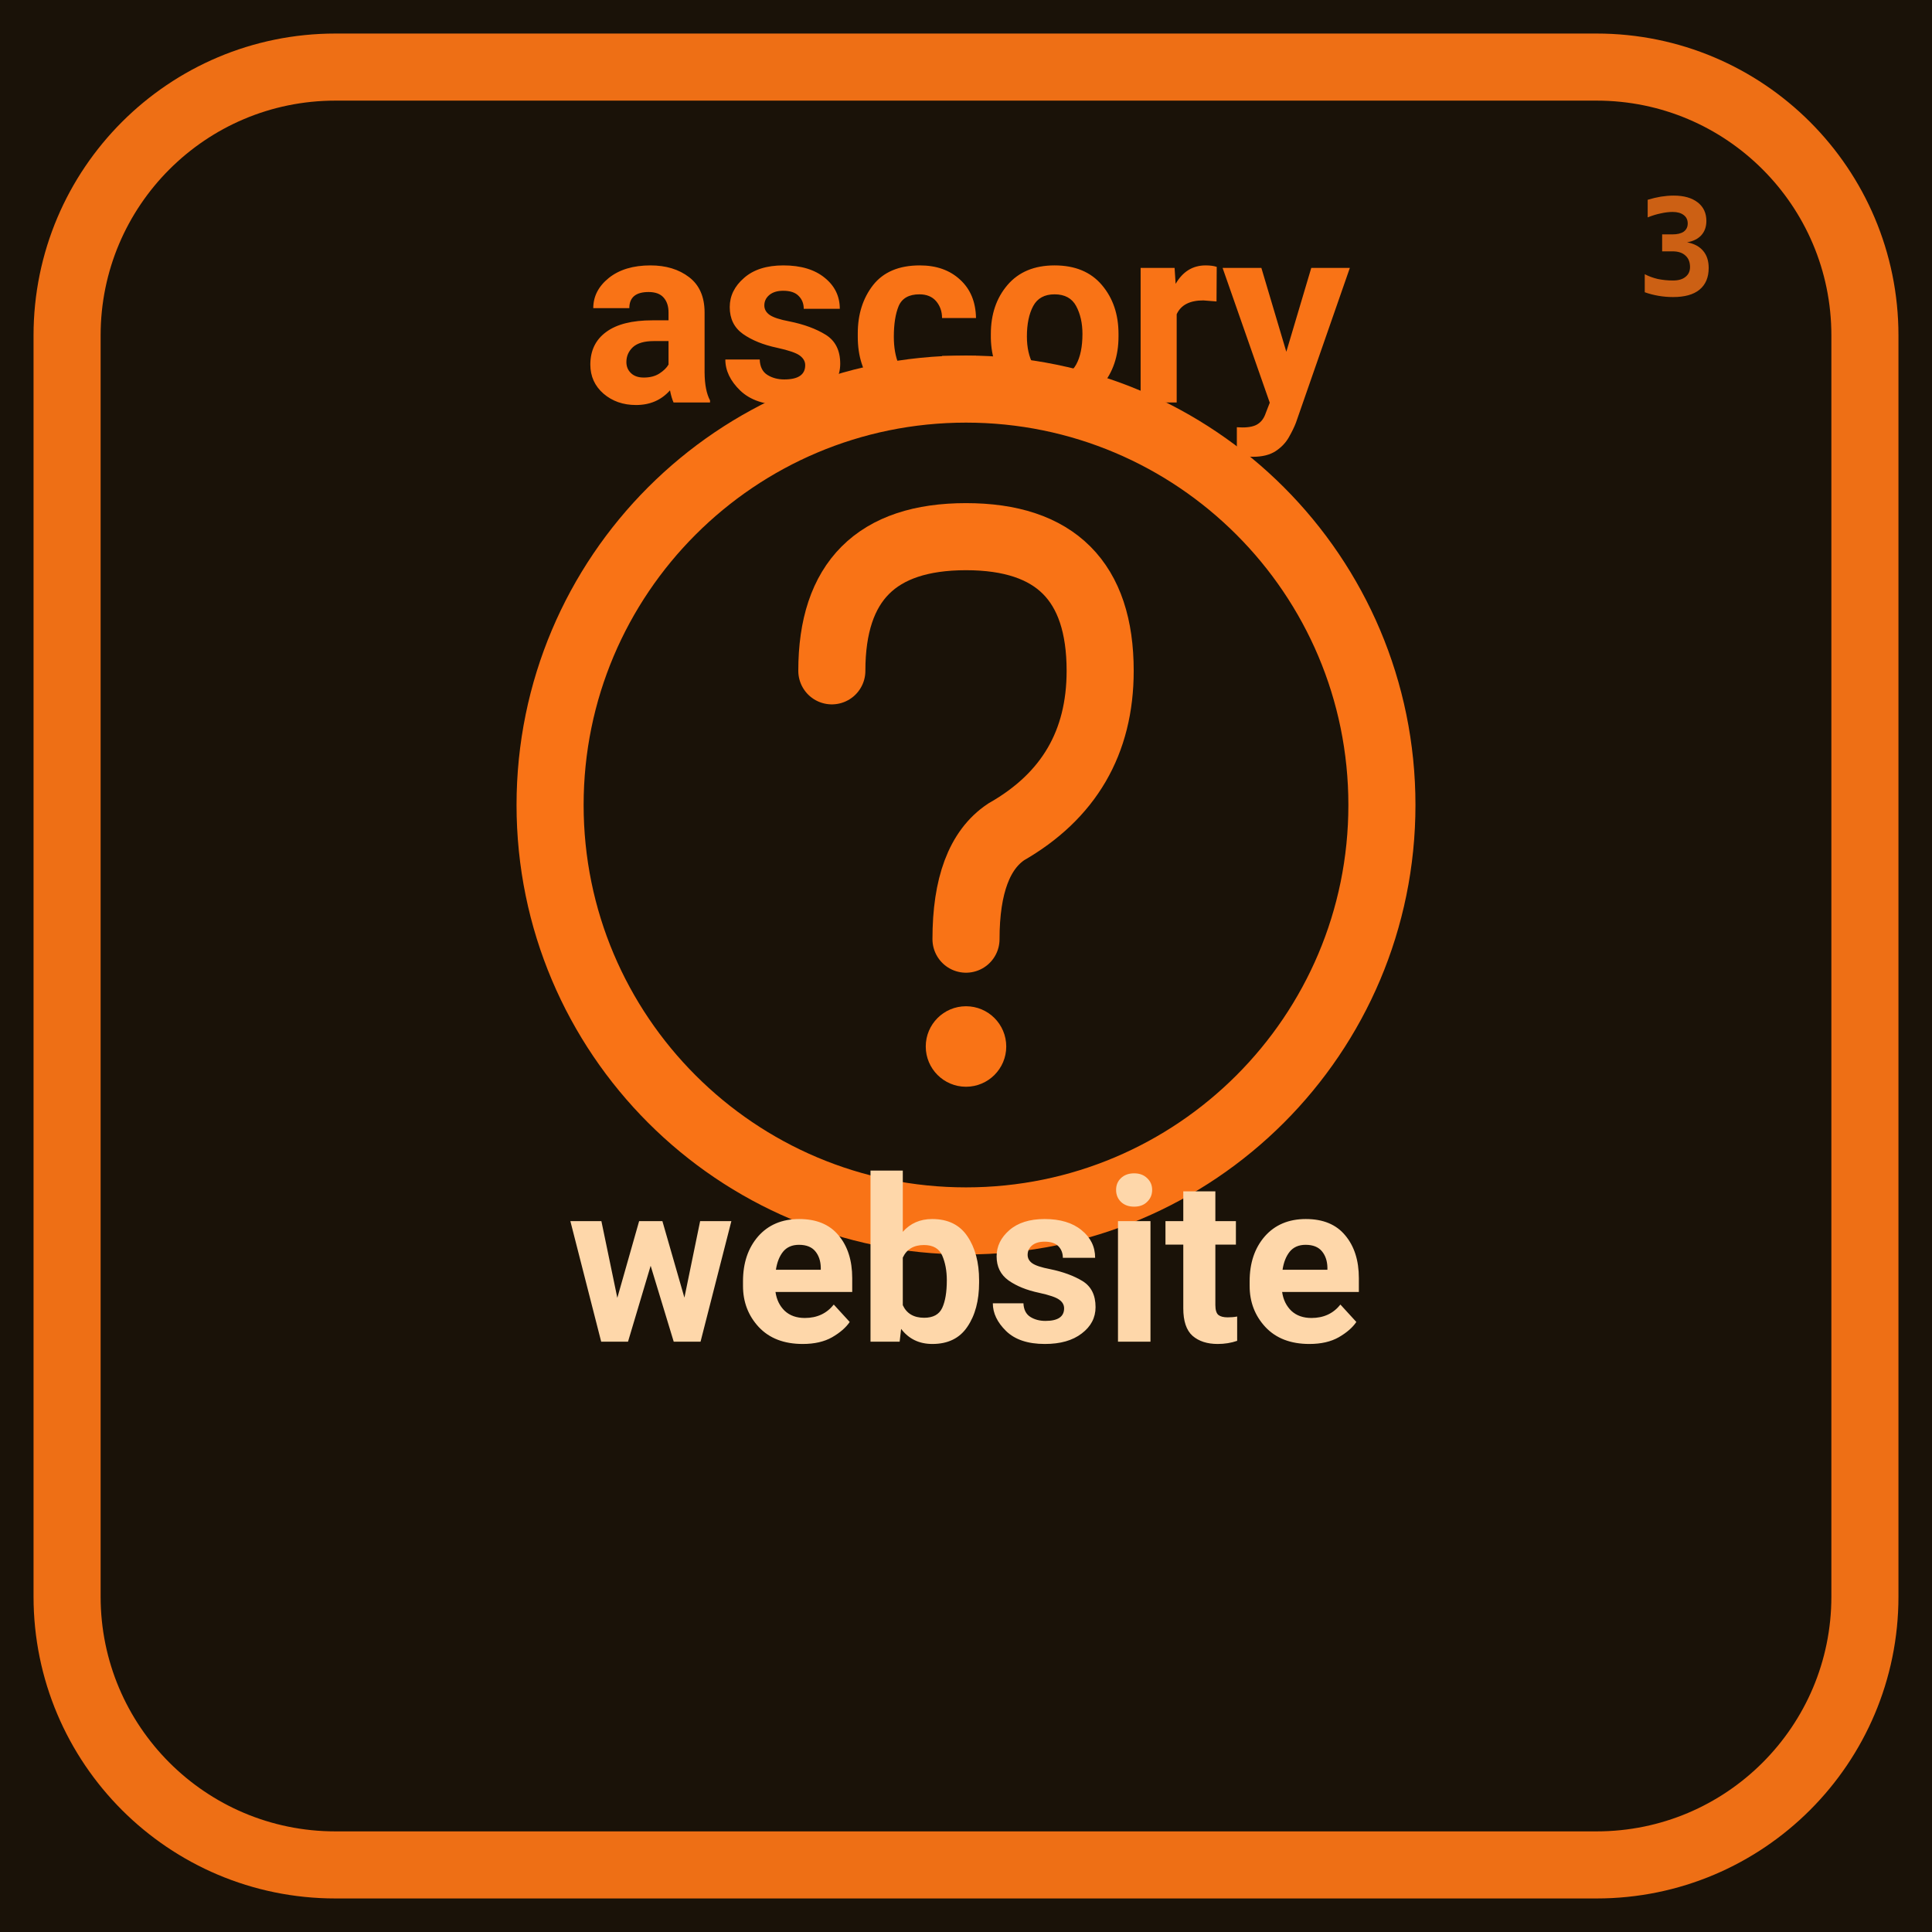
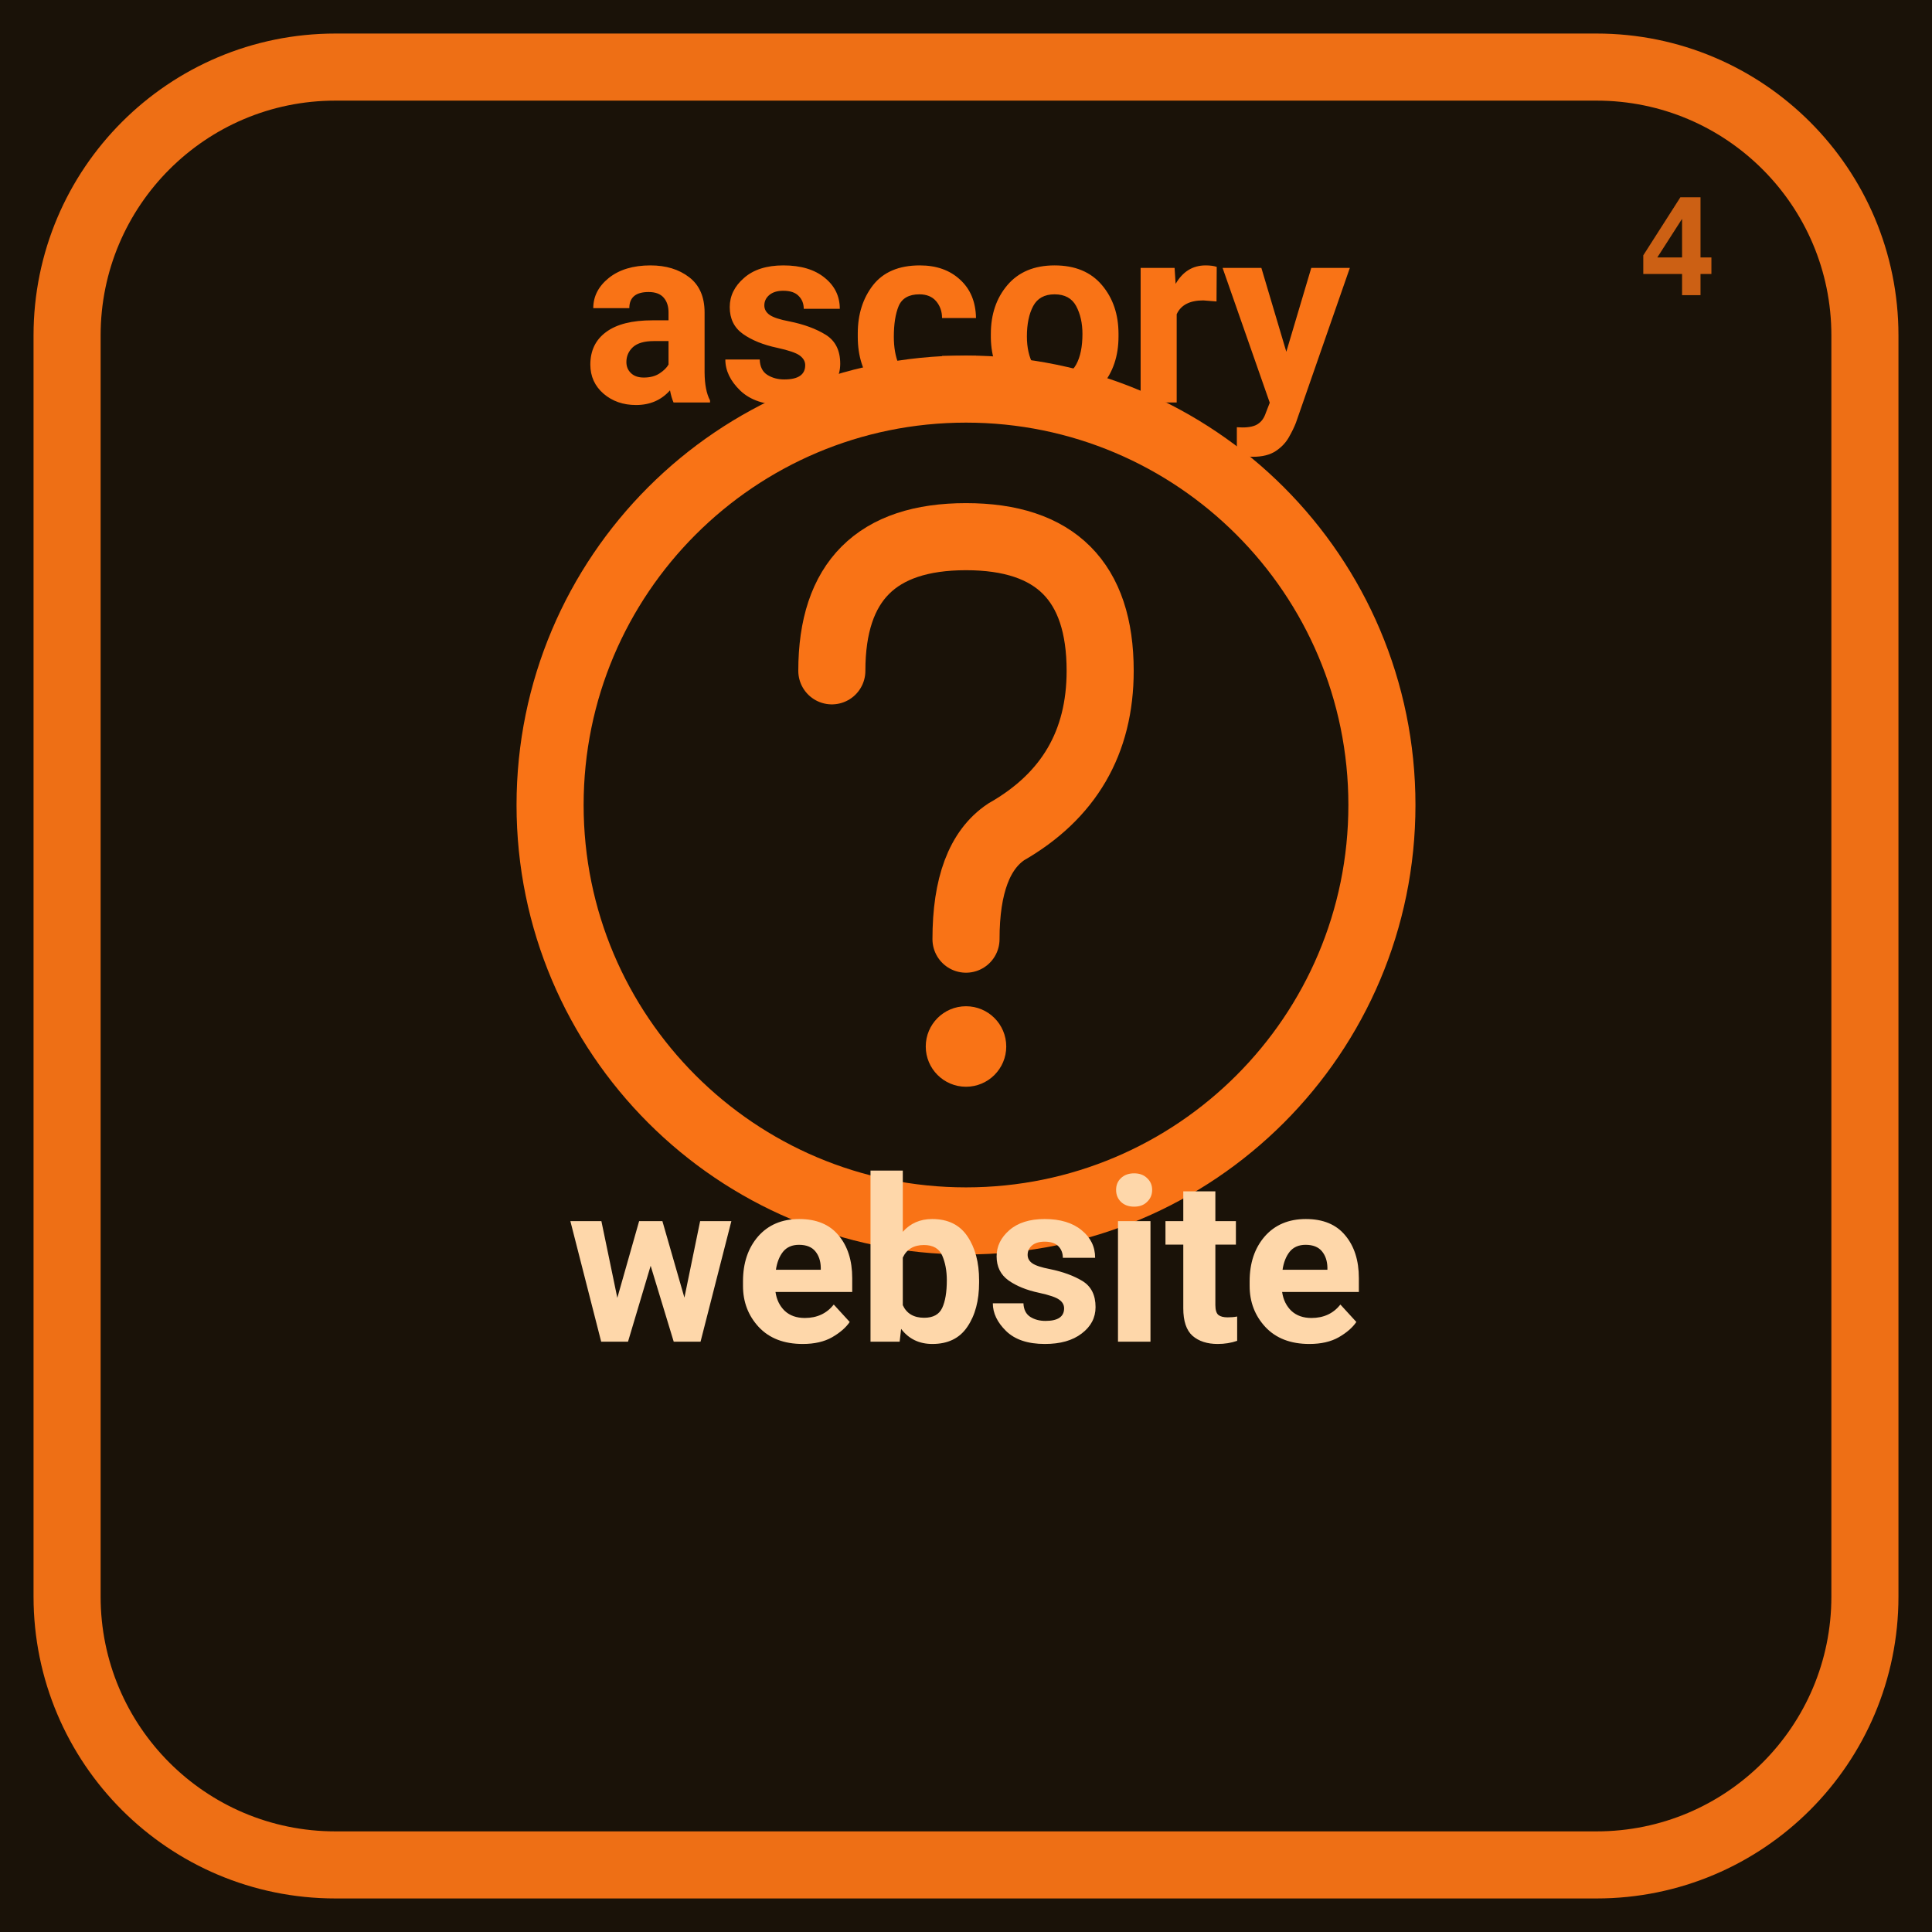
<svg xmlns="http://www.w3.org/2000/svg" width="144" height="144" viewBox="0 0 144 144">
  <rect width="144" height="144" fill="#1a1208" />
+   <rect width="144" height="144" fill="#f97316" opacity="0.000" />
  <rect x="5" y="5" width="134" height="134" rx="20" fill="none" stroke="#f97316" stroke-width="5" stroke-linejoin="round" opacity="0.95" />
-   <text x="128" y="22" font-family="ui-monospace,SFMono-Regular,Menlo,monospace" font-size="10" font-weight="700" fill="#f97316" opacity="0.8" text-anchor="end">3</text>
+   <text x="128" y="22" font-family="ui-monospace,SFMono-Regular,Menlo,monospace" font-size="10" font-weight="700" fill="#f97316" opacity="0.8" text-anchor="end">4</text>
  <text x="72" y="30" font-family="-apple-system,Segoe UI,Roboto,sans-serif" font-size="19" font-weight="700" fill="#f97316" text-anchor="middle">ascory</text>
  <g>
    <circle cx="72" cy="60" r="31.0" fill="none" stroke="#f97316" stroke-width="5.0" opacity="1.00" />
    <path d="M62 50 Q62 40 72 40 Q82 40 82 50 Q82 58 75 62 Q72 64 72 70" fill="none" stroke="#f97316" stroke-width="5" stroke-linecap="round" />
    <circle cx="72" cy="78" r="3" fill="#f97316" />
  </g>
  <text x="72" y="100" font-family="-apple-system,Segoe UI,Roboto,sans-serif" font-size="17" font-weight="600" fill="#fed7aa" text-anchor="middle">website</text>
</svg>
